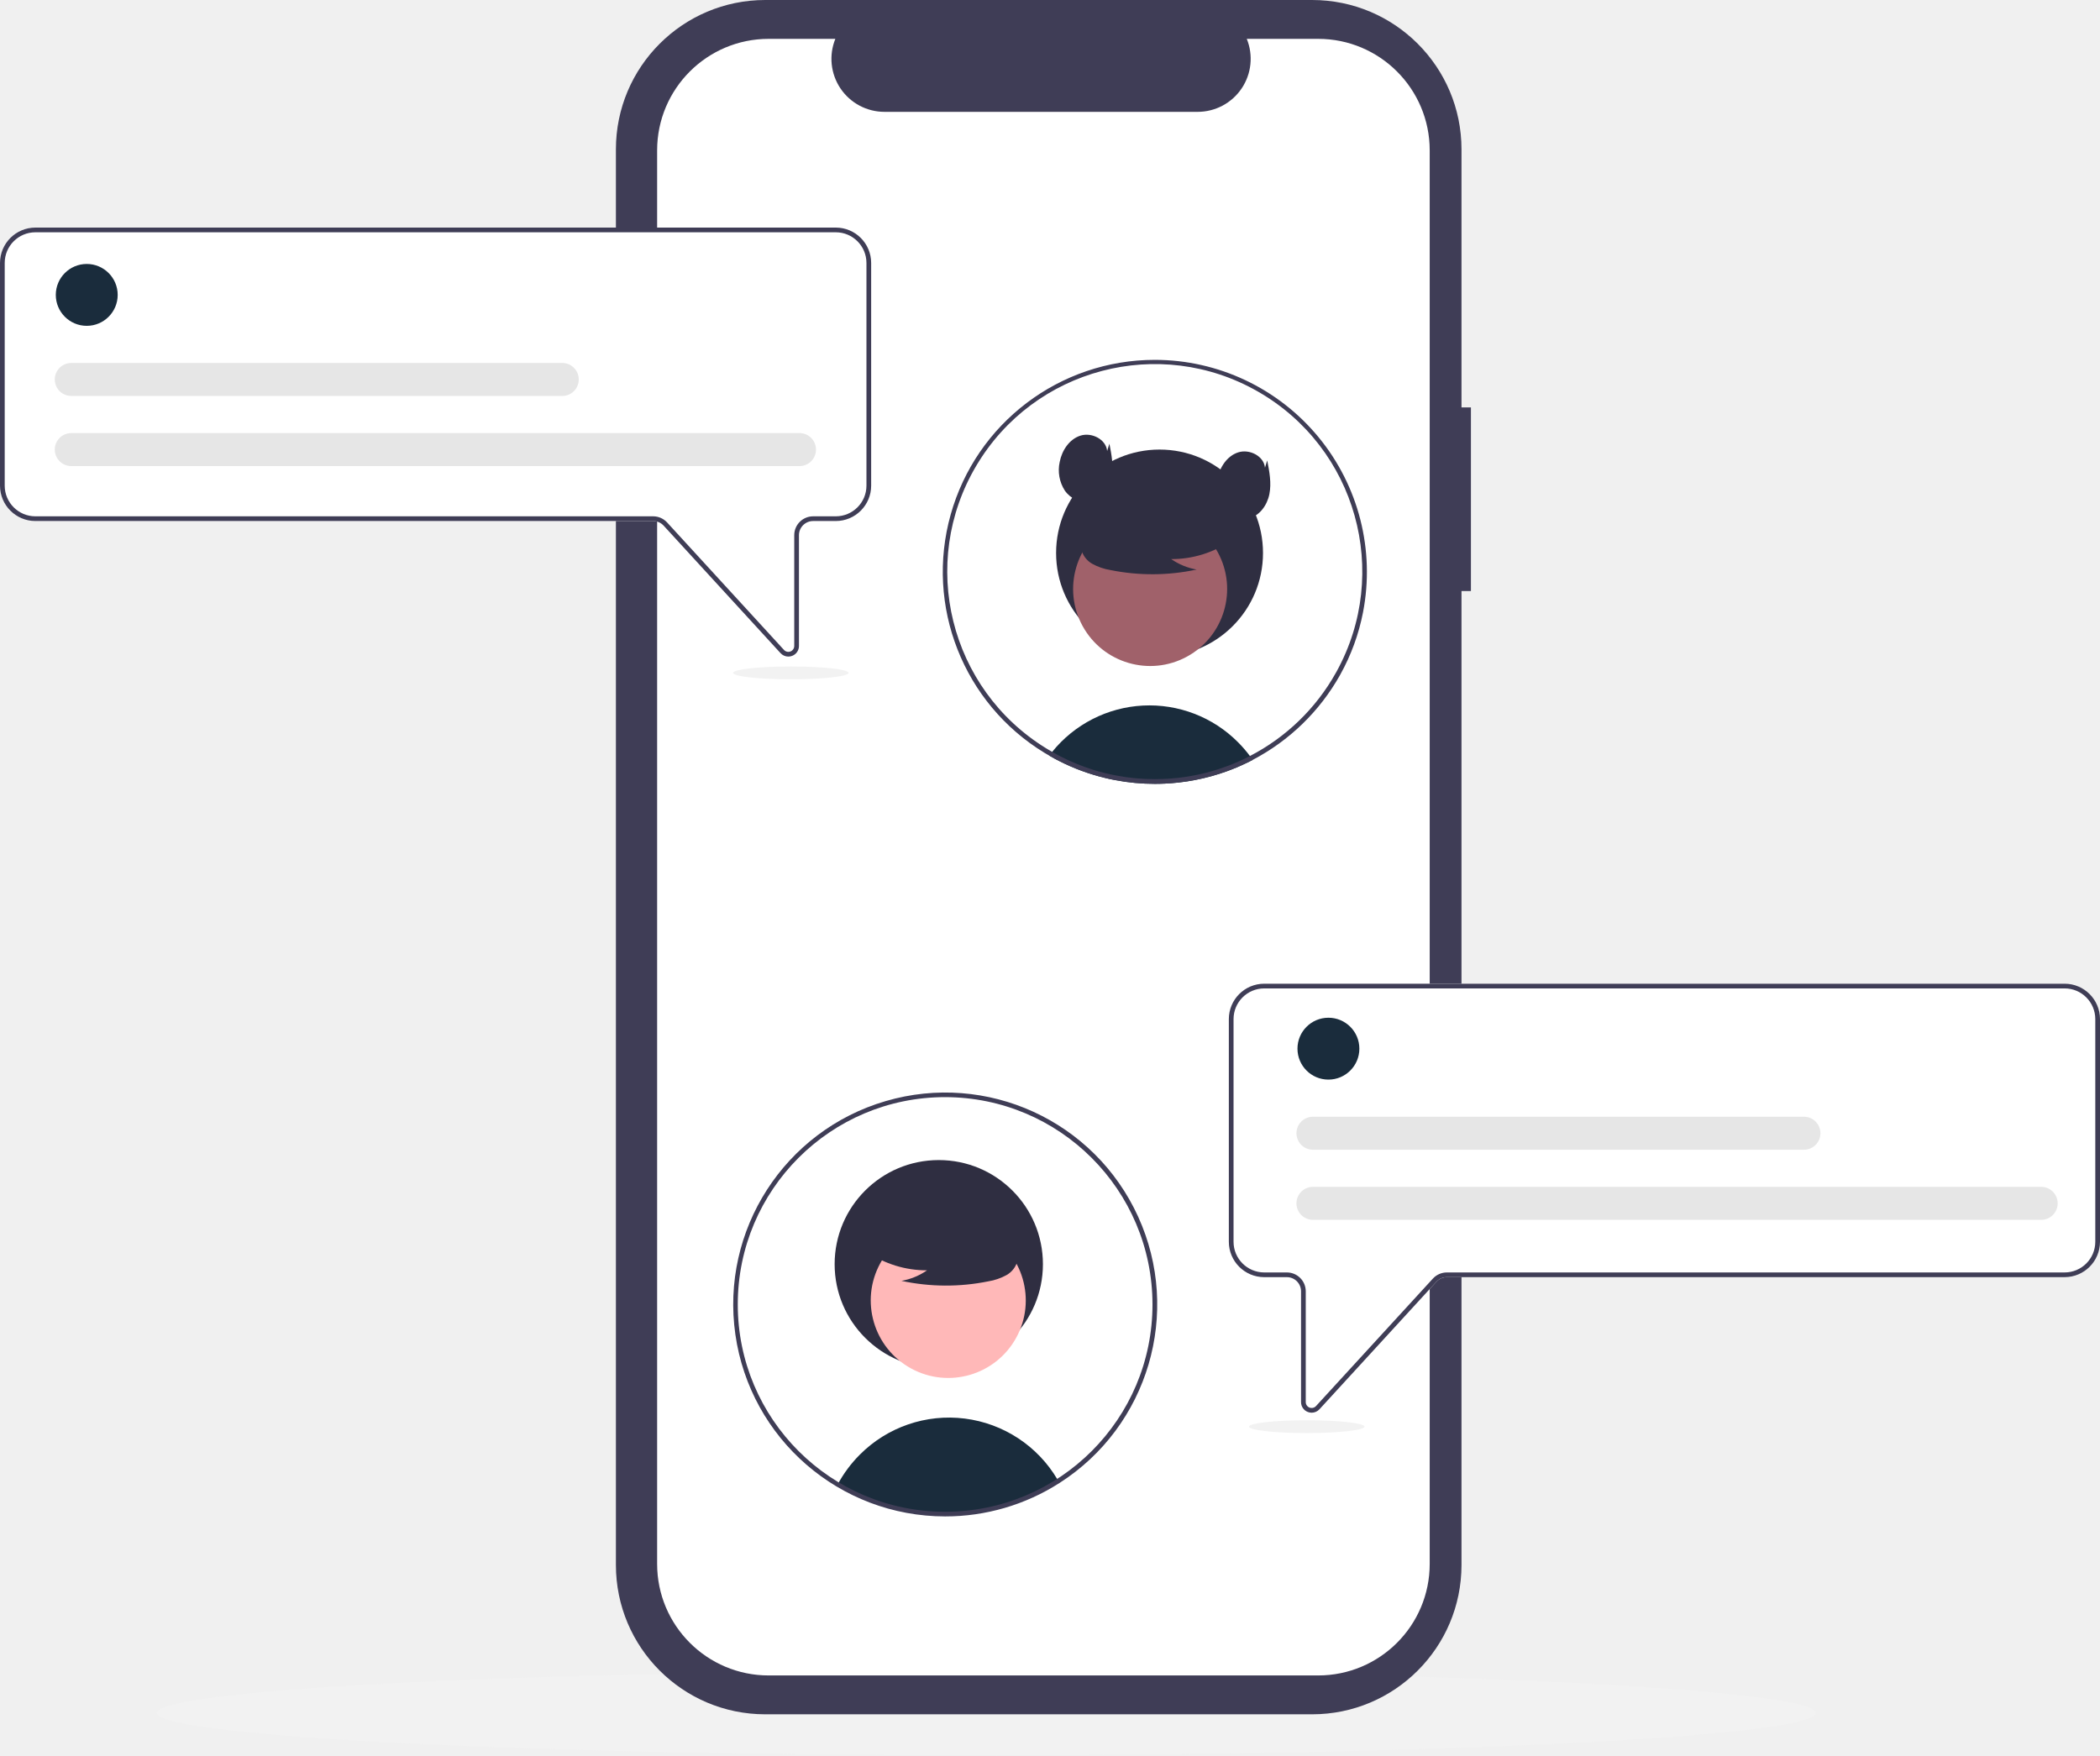
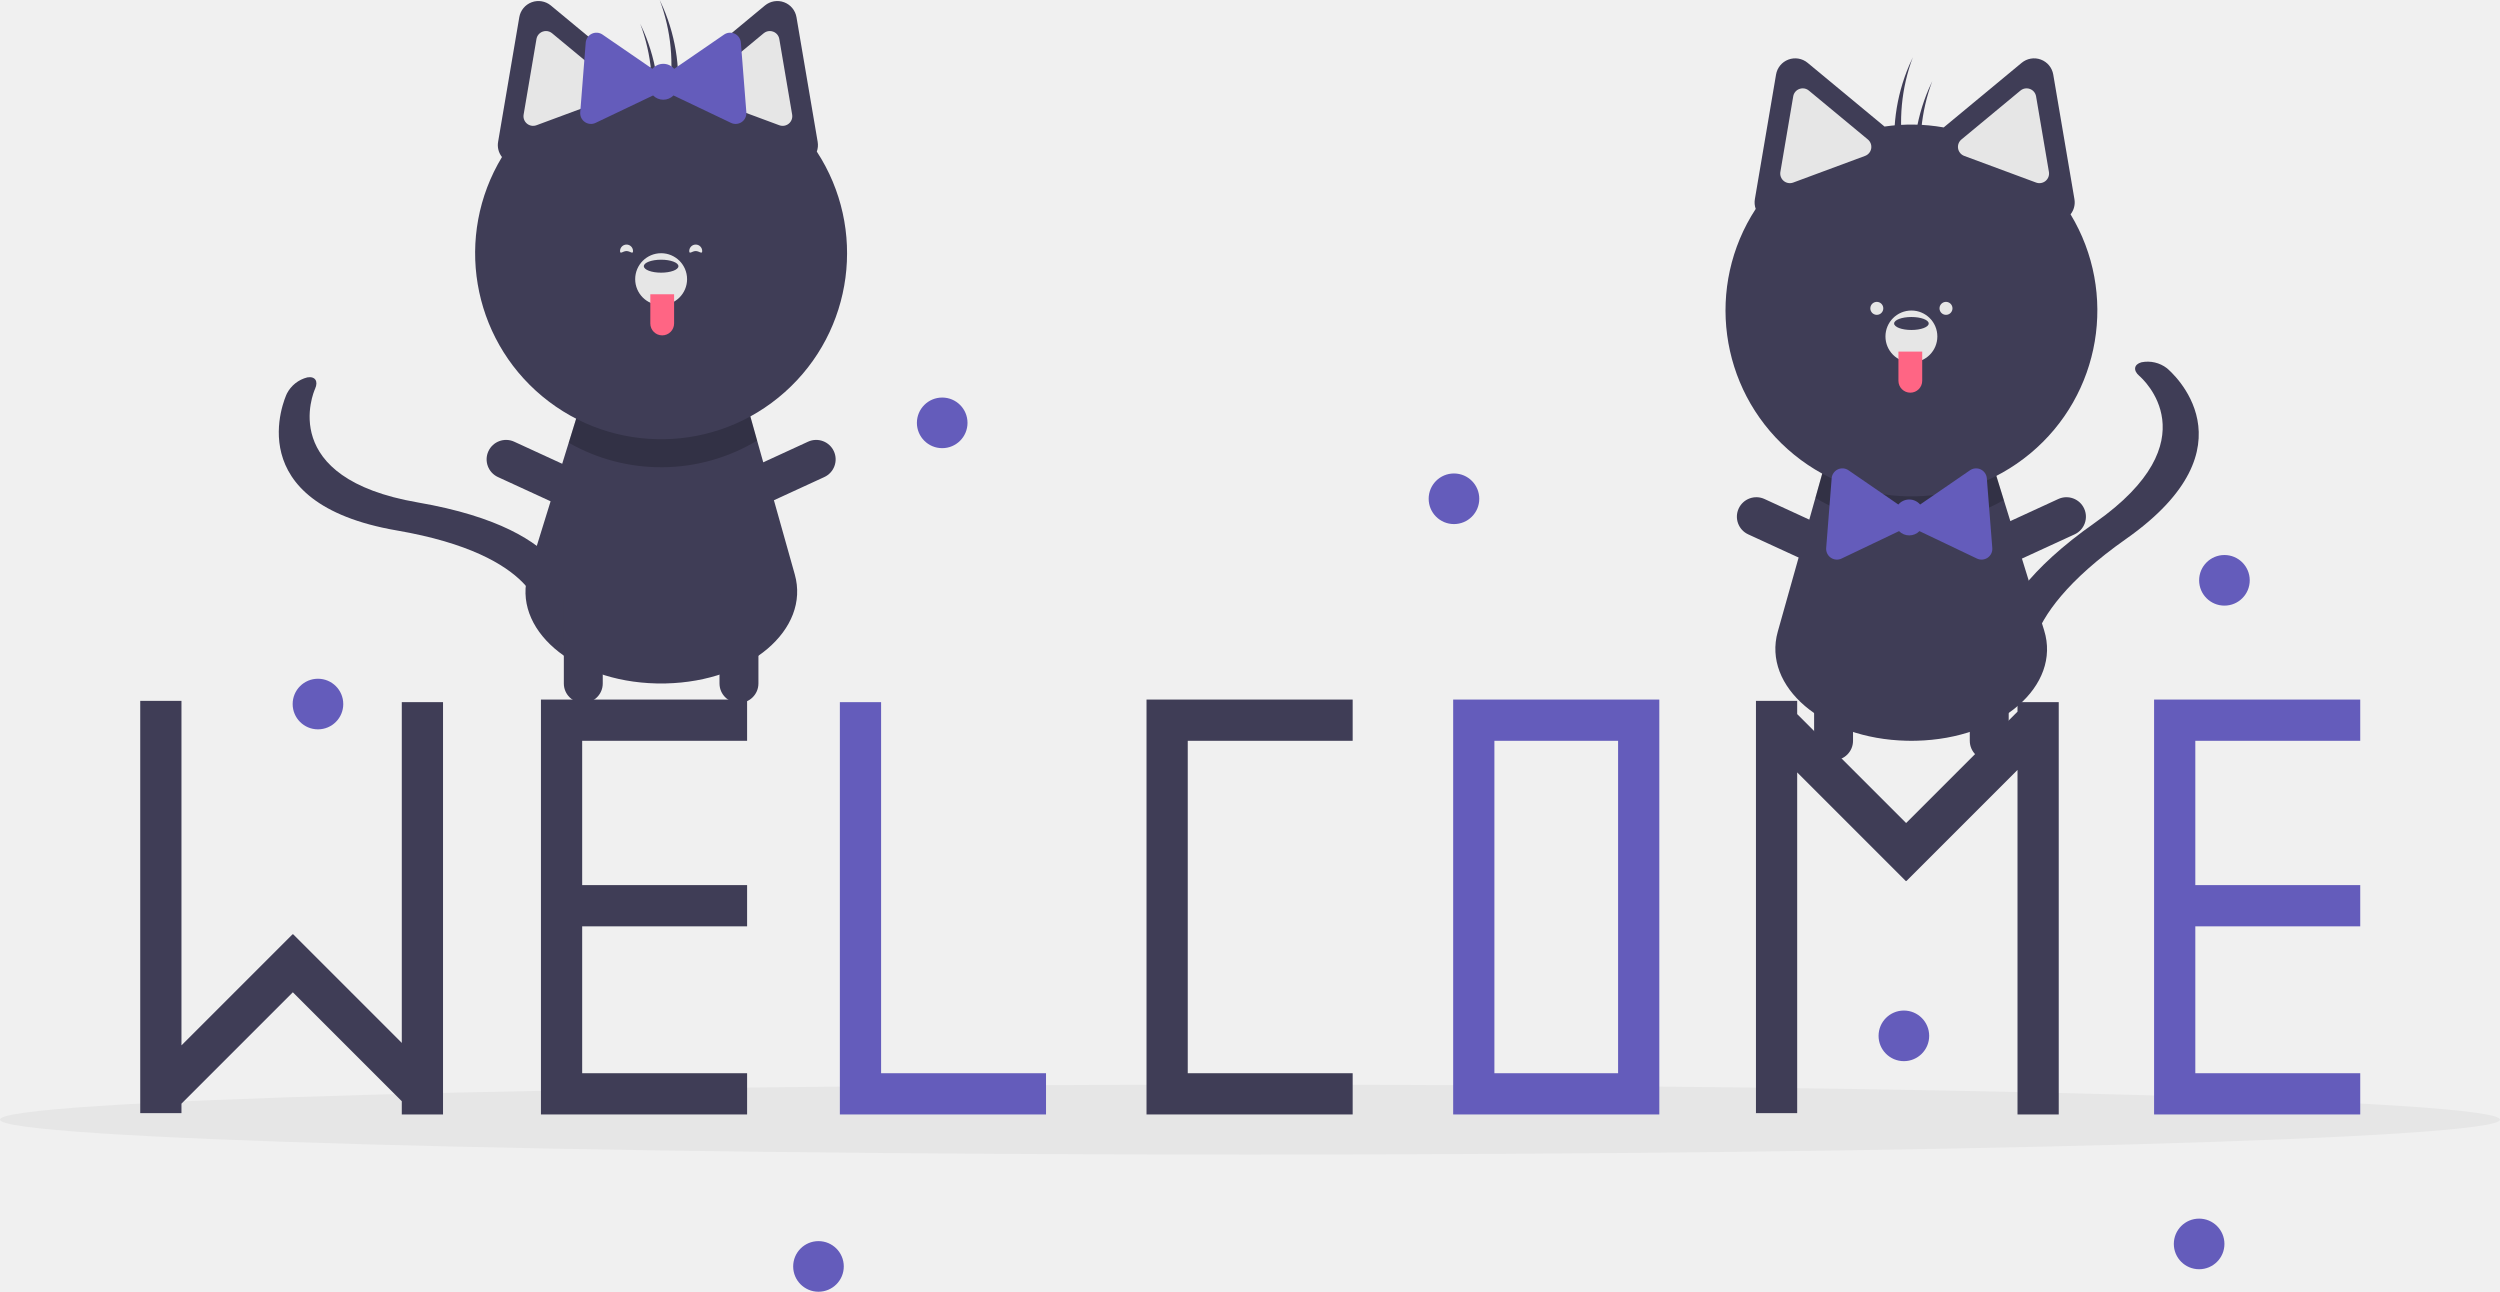
- <svg xmlns="http://www.w3.org/2000/svg" data-name="Layer 1" width="891.295" height="745.194" viewBox="0 0 891.295 745.194">
-   <ellipse cx="418.644" cy="727.194" rx="352" ry="18" fill="#f2f2f2" />
-   <path d="M778.65,250.35h-3.999V140.805a63.402,63.402,0,0,0-63.402-63.402H479.162a63.402,63.402,0,0,0-63.402,63.402v600.974a63.402,63.402,0,0,0,63.402,63.402H711.249a63.402,63.402,0,0,0,63.402-63.402V328.326h3.999Z" transform="translate(-154.3525 -77.40283)" fill="#3f3d56" />
-   <path d="M761.156,141.247v600.09a47.351,47.351,0,0,1-47.35,47.35h-233.2a47.351,47.351,0,0,1-47.35-47.35v-600.09a47.351,47.351,0,0,1,47.35-47.35h28.29a22.507,22.507,0,0,0,20.83,30.99h132.96a22.507,22.507,0,0,0,20.83-30.99h30.29A47.351,47.351,0,0,1,761.156,141.247Z" transform="translate(-154.3525 -77.40283)" fill="#fff" />
-   <path d="M686.03,400.003q-2.325,1.215-4.73,2.3-2.19.99-4.45,1.86c-.55.21-1.11.42-1.67.63a89.528,89.528,0,0,1-13.6,3.75q-3.435.675-6.96,1.06-2.91.33-5.88.47c-1.41.07-2.82.1-4.24.1a89.841,89.841,0,0,1-16.76-1.57c-1.44-.26-2.85-.57-4.26-.91a88.778,88.778,0,0,1-19.67-7.26c-.56-.28-1.12-.58-1.68-.87-.83-.44-1.64-.9-2.45-1.38.39-.54.81-1.07,1.24-1.59a53.034,53.034,0,0,1,78.87-4.1,54.277,54.277,0,0,1,5.06,5.86C685.26,398.893,685.65,399.443,686.03,400.003Z" transform="translate(-154.3525 -77.40283)" fill="#1a2c3c" />
-   <circle cx="492.143" cy="234.764" r="43.91" fill="#2f2e41" />
-   <circle cx="642.499" cy="327.462" r="32.681" transform="translate(-232.6876 270.9066) rotate(-28.66315)" fill="#a0616a" />
-   <path d="M676.839,306.906a44.448,44.448,0,0,1-25.402,7.85,27.238,27.238,0,0,0,10.796,4.442,89.628,89.628,0,0,1-36.61.206,23.694,23.694,0,0,1-7.664-2.632,9.699,9.699,0,0,1-4.731-6.327c-.803-4.589,2.772-8.757,6.488-11.567a47.858,47.858,0,0,1,40.217-8.036c4.492,1.161,8.993,3.123,11.911,6.731s3.782,9.17,1.002,12.885Z" transform="translate(-154.3525 -77.40283)" fill="#2f2e41" />
-   <path d="M644.5,230.173a89.987,89.987,0,0,0-46.84,166.83l.58.34q.72.435,1.44.84c.81.48,1.62.94,2.45,1.38.56.29,1.12.59,1.68.87a88.778,88.778,0,0,0,19.67,7.26c1.41.34,2.82.65,4.26.91a89.841,89.841,0,0,0,16.76,1.57c1.42,0,2.83-.03,4.24-.1q2.97-.135,5.88-.47,3.525-.39,6.96-1.06a89.528,89.528,0,0,0,13.6-3.75c.56-.21,1.12-.42,1.67-.63q2.265-.87,4.45-1.86,2.4-1.08,4.73-2.3a90.792,90.792,0,0,0,37.04-35.97c.04-.08.09-.16.13-.24a89.306,89.306,0,0,0,9.65-26.41,90.051,90.051,0,0,0-88.35-107.21Zm77.06,132.45c-.08.14-.15.28-.23.41a88.172,88.172,0,0,1-36.48,35.32q-2.295,1.2-4.67,2.25c-1.31.59-2.65,1.15-4,1.67-.57.22-1.15.44-1.73.64a85.721,85.721,0,0,1-11.73,3.36,84.695,84.695,0,0,1-8.95,1.41c-1.85.2-3.73.34-5.62.41-1.21.05-2.43.08-3.65.08a86.762,86.762,0,0,1-16.22-1.51,85.625,85.625,0,0,1-9.63-2.36,88.466,88.466,0,0,1-13.99-5.67c-.52-.27-1.04-.54-1.55-.82-.73-.39-1.47-.79-2.19-1.22-.54-.3-1.08-.62-1.61-.94-.31-.18-.62-.37-.93-.56a88.069,88.069,0,1,1,123.18-32.47Z" transform="translate(-154.3525 -77.40283)" fill="#3f3d56" />
-   <path d="M624.26,268.863c-.472-4.968-6.558-8.026-11.318-6.526s-7.884,6.293-8.829,11.193a16.057,16.057,0,0,0,2.165,12.122c2.406,3.462,6.827,5.623,10.95,4.744,4.707-1.003,7.968-5.6,8.901-10.321s.007-9.589-.919-14.312Z" transform="translate(-154.3525 -77.40283)" fill="#2f2e41" />
-   <path d="M691.242,275.96c-.472-4.968-6.559-8.026-11.318-6.526s-7.884,6.293-8.829,11.193a16.057,16.057,0,0,0,2.165,12.122c2.406,3.462,6.827,5.623,10.95,4.744,4.707-1.003,7.968-5.6,8.901-10.321s.007-9.589-.919-14.312Z" transform="translate(-154.3525 -77.40283)" fill="#2f2e41" />
-   <path d="M488.936,356.142a4.475,4.475,0,0,1-3.307-1.464L436.008,300.544a6.02,6.02,0,0,0-4.426-1.947H169.362a15.026,15.026,0,0,1-15.009-15.009V189.025a15.026,15.026,0,0,1,15.009-15.009H509.087A15.026,15.026,0,0,1,524.096,189.025v94.562A15.026,15.026,0,0,1,509.087,298.597h-9.631a6.012,6.012,0,0,0-6.005,6.005v47.033a4.474,4.474,0,0,1-2.87,4.196A4.526,4.526,0,0,1,488.936,356.142Z" transform="translate(-154.3525 -77.40283)" fill="#fff" />
-   <path d="M488.936,356.142a4.475,4.475,0,0,1-3.307-1.464L436.008,300.544a6.02,6.02,0,0,0-4.426-1.947H169.362a15.026,15.026,0,0,1-15.009-15.009V189.025a15.026,15.026,0,0,1,15.009-15.009H509.087A15.026,15.026,0,0,1,524.096,189.025v94.562A15.026,15.026,0,0,1,509.087,298.597h-9.631a6.012,6.012,0,0,0-6.005,6.005v47.033a4.474,4.474,0,0,1-2.87,4.196A4.526,4.526,0,0,1,488.936,356.142ZM169.362,176.016A13.024,13.024,0,0,0,156.353,189.025v94.562a13.024,13.024,0,0,0,13.009,13.009H431.581a8.024,8.024,0,0,1,5.9,2.596l49.622,54.133a2.503,2.503,0,0,0,4.347-1.691v-47.033a8.014,8.014,0,0,1,8.005-8.005H509.087a13.024,13.024,0,0,0,13.009-13.009V189.025A13.024,13.024,0,0,0,509.087,176.016Z" transform="translate(-154.3525 -77.40283)" fill="#3f3d56" />
-   <circle cx="36.816" cy="125.193" r="13.134" fill="#1a2c3c" />
-   <path d="M493.764,275.269H184.684a7.005,7.005,0,1,1,0-14.009H493.764a7.005,7.005,0,0,1,0,14.009Z" transform="translate(-154.3525 -77.40283)" fill="#e6e6e6" />
-   <path d="M393.073,245.5H184.684a7.005,7.005,0,1,1,0-14.009H393.073a7.005,7.005,0,0,1,0,14.009Z" transform="translate(-154.3525 -77.40283)" fill="#e6e6e6" />
-   <path d="M709.419,676.831a4.474,4.474,0,0,1-2.87-4.196v-47.033a6.012,6.012,0,0,0-6.005-6.005H690.913a15.026,15.026,0,0,1-15.009-15.009V510.025A15.026,15.026,0,0,1,690.913,495.016H1030.638a15.026,15.026,0,0,1,15.009,15.009v94.562a15.026,15.026,0,0,1-15.009,15.009H768.419a6.02,6.02,0,0,0-4.426,1.947l-49.622,54.133a4.475,4.475,0,0,1-3.307,1.464A4.526,4.526,0,0,1,709.419,676.831Z" transform="translate(-154.3525 -77.40283)" fill="#fff" />
-   <path d="M709.419,676.831a4.474,4.474,0,0,1-2.87-4.196v-47.033a6.012,6.012,0,0,0-6.005-6.005H690.913a15.026,15.026,0,0,1-15.009-15.009V510.025A15.026,15.026,0,0,1,690.913,495.016H1030.638a15.026,15.026,0,0,1,15.009,15.009v94.562a15.026,15.026,0,0,1-15.009,15.009H768.419a6.02,6.02,0,0,0-4.426,1.947l-49.622,54.133a4.475,4.475,0,0,1-3.307,1.464A4.526,4.526,0,0,1,709.419,676.831ZM690.913,497.016A13.024,13.024,0,0,0,677.904,510.025v94.562A13.024,13.024,0,0,0,690.913,617.597h9.631a8.014,8.014,0,0,1,8.005,8.005v47.033a2.503,2.503,0,0,0,4.347,1.691l49.622-54.133a8.024,8.024,0,0,1,5.9-2.596h262.22a13.024,13.024,0,0,0,13.009-13.009V510.025a13.024,13.024,0,0,0-13.009-13.009Z" transform="translate(-154.3525 -77.40283)" fill="#3f3d56" />
-   <path d="M603.53,706.113a89.069,89.069,0,0,1-93.65,1.49,54.129,54.129,0,0,1,9.4-12.65,53.433,53.433,0,0,1,83.91,10.57C603.3,705.713,603.42,705.913,603.53,706.113Z" transform="translate(-154.3525 -77.40283)" fill="#1a2c3c" />
-   <circle cx="398.443" cy="536.688" r="44.202" fill="#2f2e41" />
-   <circle cx="556.819" cy="629.489" r="32.898" transform="translate(-416.965 738.7288) rotate(-61.33685)" fill="#ffb8b8" />
-   <path d="M522.25,608.796a44.744,44.744,0,0,0,25.571,7.902,27.419,27.419,0,0,1-10.868,4.471,90.223,90.223,0,0,0,36.853.207,23.852,23.852,0,0,0,7.715-2.65,9.764,9.764,0,0,0,4.762-6.369c.809-4.619-2.791-8.816-6.531-11.644a48.176,48.176,0,0,0-40.484-8.09c-4.522,1.169-9.053,3.144-11.99,6.776s-3.807,9.231-1.009,12.971Z" transform="translate(-154.3525 -77.40283)" fill="#2f2e41" />
-   <path d="M555.5,721.173a89.972,89.972,0,1,1,48.571-14.219A89.88,89.88,0,0,1,555.5,721.173Zm0-178a88.008,88.008,0,1,0,88,88A88.1,88.1,0,0,0,555.5,543.173Z" transform="translate(-154.3525 -77.40283)" fill="#3f3d56" />
-   <circle cx="563.816" cy="445.193" r="13.134" fill="#1a2c3c" />
-   <path d="M1020.764,595.269H711.684a7.005,7.005,0,1,1,0-14.009h309.08a7.005,7.005,0,0,1,0,14.009Z" transform="translate(-154.3525 -77.40283)" fill="#e6e6e6" />
-   <path d="M920.073,565.5H711.684a7.005,7.005,0,1,1,0-14.009H920.073a7.005,7.005,0,0,1,0,14.009Z" transform="translate(-154.3525 -77.40283)" fill="#e6e6e6" />
-   <ellipse cx="554.644" cy="605.661" rx="24.504" ry="2.72" fill="#f2f2f2" />
-   <ellipse cx="335.644" cy="285.661" rx="24.504" ry="2.72" fill="#f2f2f2" />
+ <svg xmlns="http://www.w3.org/2000/svg" data-name="Layer 1" width="889.076" height="459.38" viewBox="0 0 889.076 459.38">
+   <ellipse cx="444.538" cy="398.169" rx="444.538" ry="12.435" fill="#e6e6e6" />
+   <path d="M836.907,483.742c-.561.008-1.123.015-1.692.015s-1.13-.008-1.692-.015c-29.757-.677-51.326-19.269-45.836-38.777l13.387-47.589,3.383-12.041,59.976,1.023,3.645,11.78,14.348,46.366C888.502,464.119,866.934,483.065,836.907,483.742Z" transform="translate(-155.4622 -220.3102)" fill="#3f3d56" />
+   <path d="M868.079,398.137a66.201,66.201,0,0,1-67.004-.761l3.383-12.041,59.976,1.023Z" transform="translate(-155.4622 -220.3102)" opacity="0.2" />
+   <path d="M865.548,446.544c2.591-9.656,11.106-23.585,34.987-40.38,41.648-29.294,16.803-51.259,15.727-52.18-2.258-1.93-1.925-4.098.775-4.839a11.224,11.224,0,0,1,9.034,2.103c1.348,1.115,32.459,27.683-14.537,60.734-42.295,29.75-33.302,49.169-33.199,49.355,1.133,2.077-.684,3.739-4.063,3.716s-7.039-1.723-8.176-3.797C865.856,460.818,863.135,455.533,865.548,446.544Z" transform="translate(-155.4622 -220.3102)" fill="#3f3d56" />
+   <path d="M807.534,490.677a6.92,6.92,0,0,1-6.92-6.92V453.769a6.92,6.92,0,0,1,13.841,0v29.988A6.92,6.92,0,0,1,807.534,490.677Z" transform="translate(-155.4622 -220.3102)" fill="#3f3d56" />
+   <path d="M813.602,419.484a6.92,6.92,0,0,1-9.179,3.394l-27.243-12.534a6.92,6.92,0,0,1,5.785-12.574l27.243,12.534A6.92,6.92,0,0,1,813.602,419.484Z" transform="translate(-155.4622 -220.3102)" fill="#3f3d56" />
+   <path d="M856.829,419.484a6.92,6.92,0,0,0,9.179,3.394l27.243-12.534a6.92,6.92,0,0,0-5.785-12.574l-27.243,12.534A6.92,6.92,0,0,0,856.829,419.484Z" transform="translate(-155.4622 -220.3102)" fill="#3f3d56" />
+   <path d="M862.897,490.677a6.92,6.92,0,0,0,6.92-6.92V453.769a6.92,6.92,0,1,0-13.841,0v29.988A6.92,6.92,0,0,0,862.897,490.677Z" transform="translate(-155.4622 -220.3102)" fill="#3f3d56" />
+   <path d="M891.818,296.535a6.806,6.806,0,0,0,1.373-5.408l-3.766-22.157-3.766-22.157a6.913,6.913,0,0,0-11.226-4.164L857.127,256.988l-10.426,8.64a65.694,65.694,0,0,0-21.047-.317l-10.043-8.322-17.305-14.34a6.913,6.913,0,0,0-11.226,4.164l-3.766,22.157-3.766,22.157a6.844,6.844,0,0,0,.301,3.474,66.118,66.118,0,1,0,111.969,1.935Z" transform="translate(-155.4622 -220.3102)" fill="#3f3d56" />
+   <path d="M796.572,251.728a3.447,3.447,0,0,0-1.202.218,3.388,3.388,0,0,0-2.184,2.635L788.618,281.451a3.423,3.423,0,0,0,4.565,3.782l25.553-9.479a3.422,3.422,0,0,0,.993-5.844l-0-.001-20.985-17.39A3.392,3.392,0,0,0,796.572,251.728Z" transform="translate(-155.4622 -220.3102)" fill="#e6e6e6" />
+   <path d="M876.167,251.728a3.392,3.392,0,0,0-2.172.792l-20.986,17.391a3.422,3.422,0,0,0,.993,5.844l25.553,9.479a3.423,3.423,0,0,0,4.565-3.782l-4.567-26.87a3.388,3.388,0,0,0-2.184-2.635A3.447,3.447,0,0,0,876.167,251.728Z" transform="translate(-155.4622 -220.3102)" fill="#e6e6e6" />
+   <circle cx="679.753" cy="119.658" r="9.227" fill="#e6e6e6" />
+   <ellipse cx="679.753" cy="115.044" rx="6.151" ry="2.307" fill="#3f3d56" />
+   <path d="M675.14,125.04H683.598a0,0,0,0,1,0,0v10.38a4.229,4.229,0,0,1-4.229,4.229h0a4.229,4.229,0,0,1-4.229-4.229V125.04a0,0,0,0,1,0,0Z" fill="#ff6584" />
+   <path d="M835.729,240.69c-.444.92-.874,1.849-1.279,2.798a65.818,65.818,0,0,0-4.651,35.344c.866-1.256,1.776-2.565,2.701-3.888A65.775,65.775,0,0,1,835.729,240.69Z" transform="translate(-155.4622 -220.3102)" fill="#3f3d56" />
+   <path d="M842.649,249.148c-.444.92-.874,1.849-1.279,2.798A65.818,65.818,0,0,0,836.719,287.29c.866-1.256,1.776-2.565,2.701-3.888A65.775,65.775,0,0,1,842.649,249.148Z" transform="translate(-155.4622 -220.3102)" fill="#3f3d56" />
+   <path d="M863.985,415.199l-.975-12.398-.975-12.398a3.825,3.825,0,0,0-5.98-2.853l-10.25,7.043-7.485,5.143a5.095,5.095,0,0,0-7.749,0l-7.485-5.143L812.838,387.55a3.825,3.825,0,0,0-5.98,2.853l-.975,12.398-.975,12.398a3.825,3.825,0,0,0,5.461,3.752l11.224-5.355,9.223-4.4a5.101,5.101,0,0,0,7.262,0l9.223,4.4,11.224,5.355A3.825,3.825,0,0,0,863.985,415.199Z" transform="translate(-155.4622 -220.3102)" fill="#645cbb" />
+   <circle cx="667.451" cy="109.662" r="2.307" fill="#e6e6e6" />
+   <circle cx="692.056" cy="109.662" r="2.307" fill="#e6e6e6" />
+   <path d="M388.888,463.362c.561.008,1.123.015,1.692.015s1.13-.008,1.692-.015c29.757-.677,51.326-19.269,45.836-38.777l-13.387-47.589L421.336,364.955l-59.976,1.023-3.645,11.78-14.348,46.366C337.293,443.739,358.861,462.685,388.888,463.362Z" transform="translate(-155.4622 -220.3102)" fill="#3f3d56" />
+   <path d="M357.715,377.758a66.201,66.201,0,0,0,67.004-.761L421.336,364.955l-59.976,1.023Z" transform="translate(-155.4622 -220.3102)" opacity="0.2" />
+   <path d="M352.962,420.524c-6.473-7.619-20.13-16.565-48.9-21.526-50.177-8.656-37.121-39.139-36.542-40.432,1.215-2.711-.014-4.527-2.771-4.041a11.224,11.224,0,0,0-7.266,5.766c-.741,1.585-17.492,38.91,39.127,48.673,50.957,8.79,51.139,30.19,51.125,30.403-.136,2.362,2.218,3.087,5.263,1.62s5.625-4.569,5.765-6.931C358.791,433.557,358.99,427.616,352.962,420.524Z" transform="translate(-155.4622 -220.3102)" fill="#3f3d56" />
+   <path d="M418.261,470.298a6.92,6.92,0,0,0,6.92-6.92V433.389a6.92,6.92,0,0,0-13.841,0v29.988A6.92,6.92,0,0,0,418.261,470.298Z" transform="translate(-155.4622 -220.3102)" fill="#3f3d56" />
+   <path d="M412.193,399.105a6.92,6.92,0,0,0,9.179,3.394l27.243-12.534a6.92,6.92,0,1,0-5.785-12.574l-27.243,12.534A6.92,6.92,0,0,0,412.193,399.105Z" transform="translate(-155.4622 -220.3102)" fill="#3f3d56" />
+   <path d="M368.966,399.105a6.92,6.92,0,0,1-9.179,3.394l-27.243-12.534a6.92,6.92,0,1,1,5.785-12.574l27.243,12.534A6.92,6.92,0,0,1,368.966,399.105Z" transform="translate(-155.4622 -220.3102)" fill="#3f3d56" />
+   <path d="M362.898,470.298a6.92,6.92,0,0,1-6.92-6.92V433.389a6.92,6.92,0,0,1,13.841,0v29.988A6.92,6.92,0,0,1,362.898,470.298Z" transform="translate(-155.4622 -220.3102)" fill="#3f3d56" />
+   <path d="M445.947,274.221a6.844,6.844,0,0,0,.301-3.474l-3.766-22.157-3.766-22.157a6.913,6.913,0,0,0-11.226-4.164l-17.305,14.34L400.141,244.931a65.694,65.694,0,0,0-21.047.317l-10.426-8.64-17.305-14.34a6.913,6.913,0,0,0-11.226,4.164L336.37,248.59l-3.766,22.157a6.806,6.806,0,0,0,1.373,5.408,66.137,66.137,0,1,0,111.969-1.935Z" transform="translate(-155.4622 -220.3102)" fill="#3f3d56" />
+   <path d="M427.051,232.14,406.066,249.53l-0.0.001a3.422,3.422,0,0,0,.993,5.844l25.553,9.479a3.423,3.423,0,0,0,4.565-3.782l-4.567-26.87a3.388,3.388,0,0,0-2.184-2.635,3.447,3.447,0,0,0-1.202-.218A3.392,3.392,0,0,0,427.051,232.14Z" transform="translate(-155.4622 -220.3102)" fill="#e6e6e6" />
+   <path d="M348.427,231.566a3.388,3.388,0,0,0-2.184,2.635l-4.567,26.87a3.423,3.423,0,0,0,4.565,3.782l25.553-9.479a3.422,3.422,0,0,0,.993-5.844l-20.986-17.391a3.392,3.392,0,0,0-2.172-.792A3.447,3.447,0,0,0,348.427,231.566Z" transform="translate(-155.4622 -220.3102)" fill="#e6e6e6" />
+   <circle cx="235.117" cy="99.278" r="9.227" fill="#e6e6e6" />
+   <ellipse cx="235.117" cy="94.665" rx="6.151" ry="2.307" fill="#3f3d56" />
+   <path d="M390.964,324.971h0A4.229,4.229,0,0,1,395.193,329.2v10.38a0,0,0,0,1,0,0h-8.458a0,0,0,0,1,0,0V329.2A4.229,4.229,0,0,1,390.964,324.971Z" transform="translate(626.4652 444.2411) rotate(-180)" fill="#ff6584" />
+   <path d="M390.066,220.31c.444.92.874,1.849,1.279,2.798a65.818,65.818,0,0,1,4.651,35.344c-.866-1.256-1.776-2.565-2.701-3.888A65.775,65.775,0,0,0,390.066,220.31Z" transform="translate(-155.4622 -220.3102)" fill="#3f3d56" />
+   <path d="M383.146,228.768c.444.92.874,1.849,1.279,2.798a65.818,65.818,0,0,1,4.651,35.344c-.866-1.256-1.776-2.565-2.701-3.888A65.775,65.775,0,0,0,383.146,228.768Z" transform="translate(-155.4622 -220.3102)" fill="#3f3d56" />
+   <path d="M361.81,260.258l.975-12.398.975-12.398a3.825,3.825,0,0,1,5.98-2.853l10.25,7.043,7.485,5.143a5.095,5.095,0,0,1,7.749,0l7.485-5.143,10.25-7.043a3.825,3.825,0,0,1,5.98,2.853l.975,12.398.975,12.398a3.825,3.825,0,0,1-5.461,3.752L404.202,258.655l-9.223-4.4a5.101,5.101,0,0,1-7.262,0l-9.223,4.4L367.27,264.01A3.825,3.825,0,0,1,361.81,260.258Z" transform="translate(-155.4622 -220.3102)" fill="#645cbb" />
+   <path d="M400.575,309.592c0,1.274,1.033,0,2.307,0s2.307,1.274,2.307,0a2.307,2.307,0,0,0-4.614,0Z" transform="translate(-155.4622 -220.3102)" fill="#e6e6e6" />
+   <path d="M380.583,309.592c0,1.274-1.033,0-2.307,0s-2.307,1.274-2.307,0a2.307,2.307,0,0,1,4.614,0Z" transform="translate(-155.4622 -220.3102)" fill="#e6e6e6" />
+   <polygon points="481.05 263.451 481.05 248.788 407.736 248.788 407.736 249.705 407.736 263.451 407.736 381.67 407.736 396.333 422.399 396.333 481.05 396.333 481.05 381.67 422.399 381.67 422.399 263.451 481.05 263.451" fill="#3f3d56" />
+   <path d="M672.253,469.099V616.643h73.314V469.099Zm58.651,132.882h-43.988V483.761h43.988Z" transform="translate(-155.4622 -220.3102)" fill="#645cbb" />
+   <polygon points="313.344 381.67 313.344 249.705 298.681 249.705 298.681 381.67 298.681 396.333 313.344 396.333 371.995 396.333 371.995 381.67 313.344 381.67" fill="#645cbb" />
+   <polygon points="265.69 263.451 265.69 248.788 192.376 248.788 192.376 249.705 192.376 263.451 192.376 314.771 192.376 329.434 192.376 381.67 192.376 396.333 207.039 396.333 265.69 396.333 265.69 381.67 207.039 381.67 207.039 329.434 265.69 329.434 265.69 314.771 207.039 314.771 207.039 263.451 265.69 263.451" fill="#3f3d56" />
+   <polygon points="839.372 263.451 839.372 248.788 766.058 248.788 766.058 249.705 766.058 263.451 766.058 314.771 766.058 329.434 766.058 381.67 766.058 396.333 780.721 396.333 839.372 396.333 839.372 381.67 780.721 381.67 780.721 329.434 839.372 329.434 839.372 314.771 780.721 314.771 780.721 263.451 839.372 263.451" fill="#645cbb" />
+   <polygon points="142.889 249.705 142.889 370.89 104.228 332.23 104.14 332.319 104.058 332.237 64.535 371.76 64.535 249.247 49.872 249.247 49.872 395.875 64.535 395.875 64.535 392.496 104.147 352.884 142.889 391.627 142.889 396.333 157.552 396.333 157.552 249.705 142.889 249.705" fill="#3f3d56" />
+   <polygon points="717.488 249.705 717.488 253.083 677.876 292.695 639.133 253.953 639.133 249.247 624.47 249.247 624.47 395.875 639.133 395.875 639.133 274.689 677.794 313.35 677.883 313.261 677.964 313.342 717.488 273.819 717.488 396.333 732.15 396.333 732.15 249.705 717.488 249.705" fill="#3f3d56" />
+   <circle cx="335.076" cy="150.38" r="9" fill="#645cbb" />
+   <circle cx="113.076" cy="250.38" r="9" fill="#645cbb" />
+   <circle cx="291.076" cy="450.38" r="9" fill="#645cbb" />
+   <circle cx="517.076" cy="177.38" r="9" fill="#645cbb" />
+   <circle cx="782.076" cy="442.38" r="9" fill="#645cbb" />
+   <circle cx="791.076" cy="206.38" r="9" fill="#645cbb" />
+   <circle cx="677.076" cy="368.38" r="9" fill="#645cbb" />
</svg>
